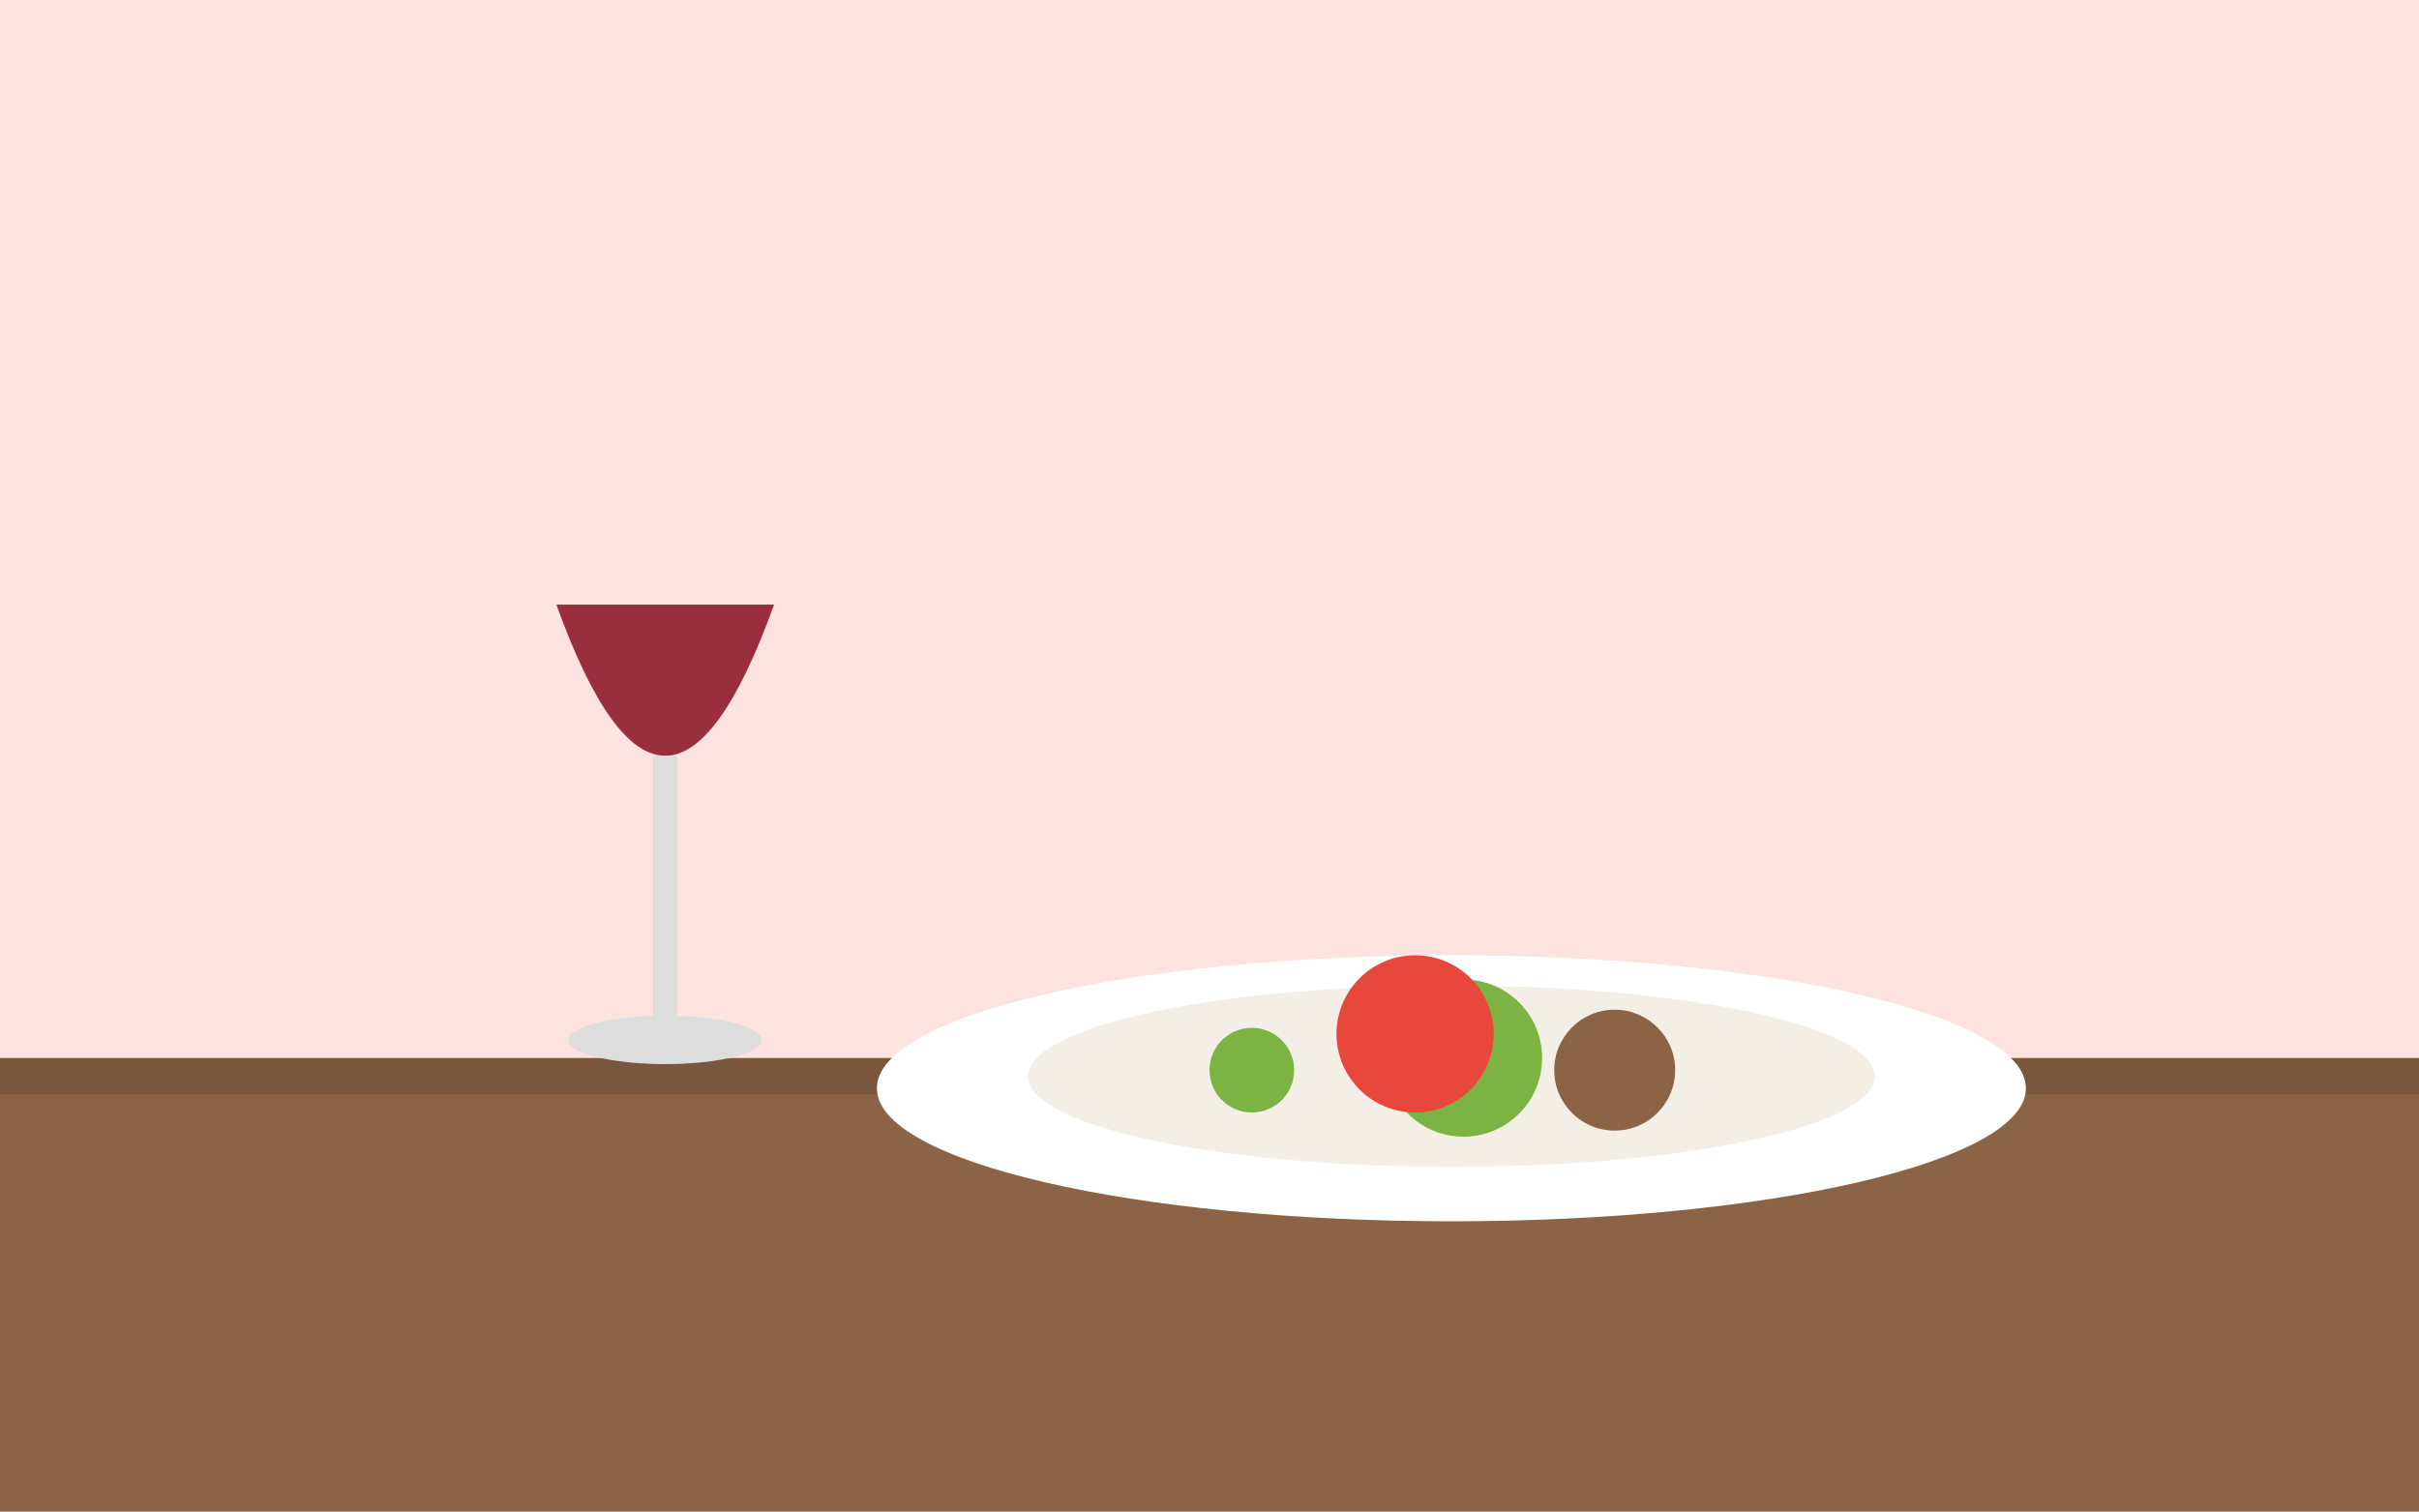
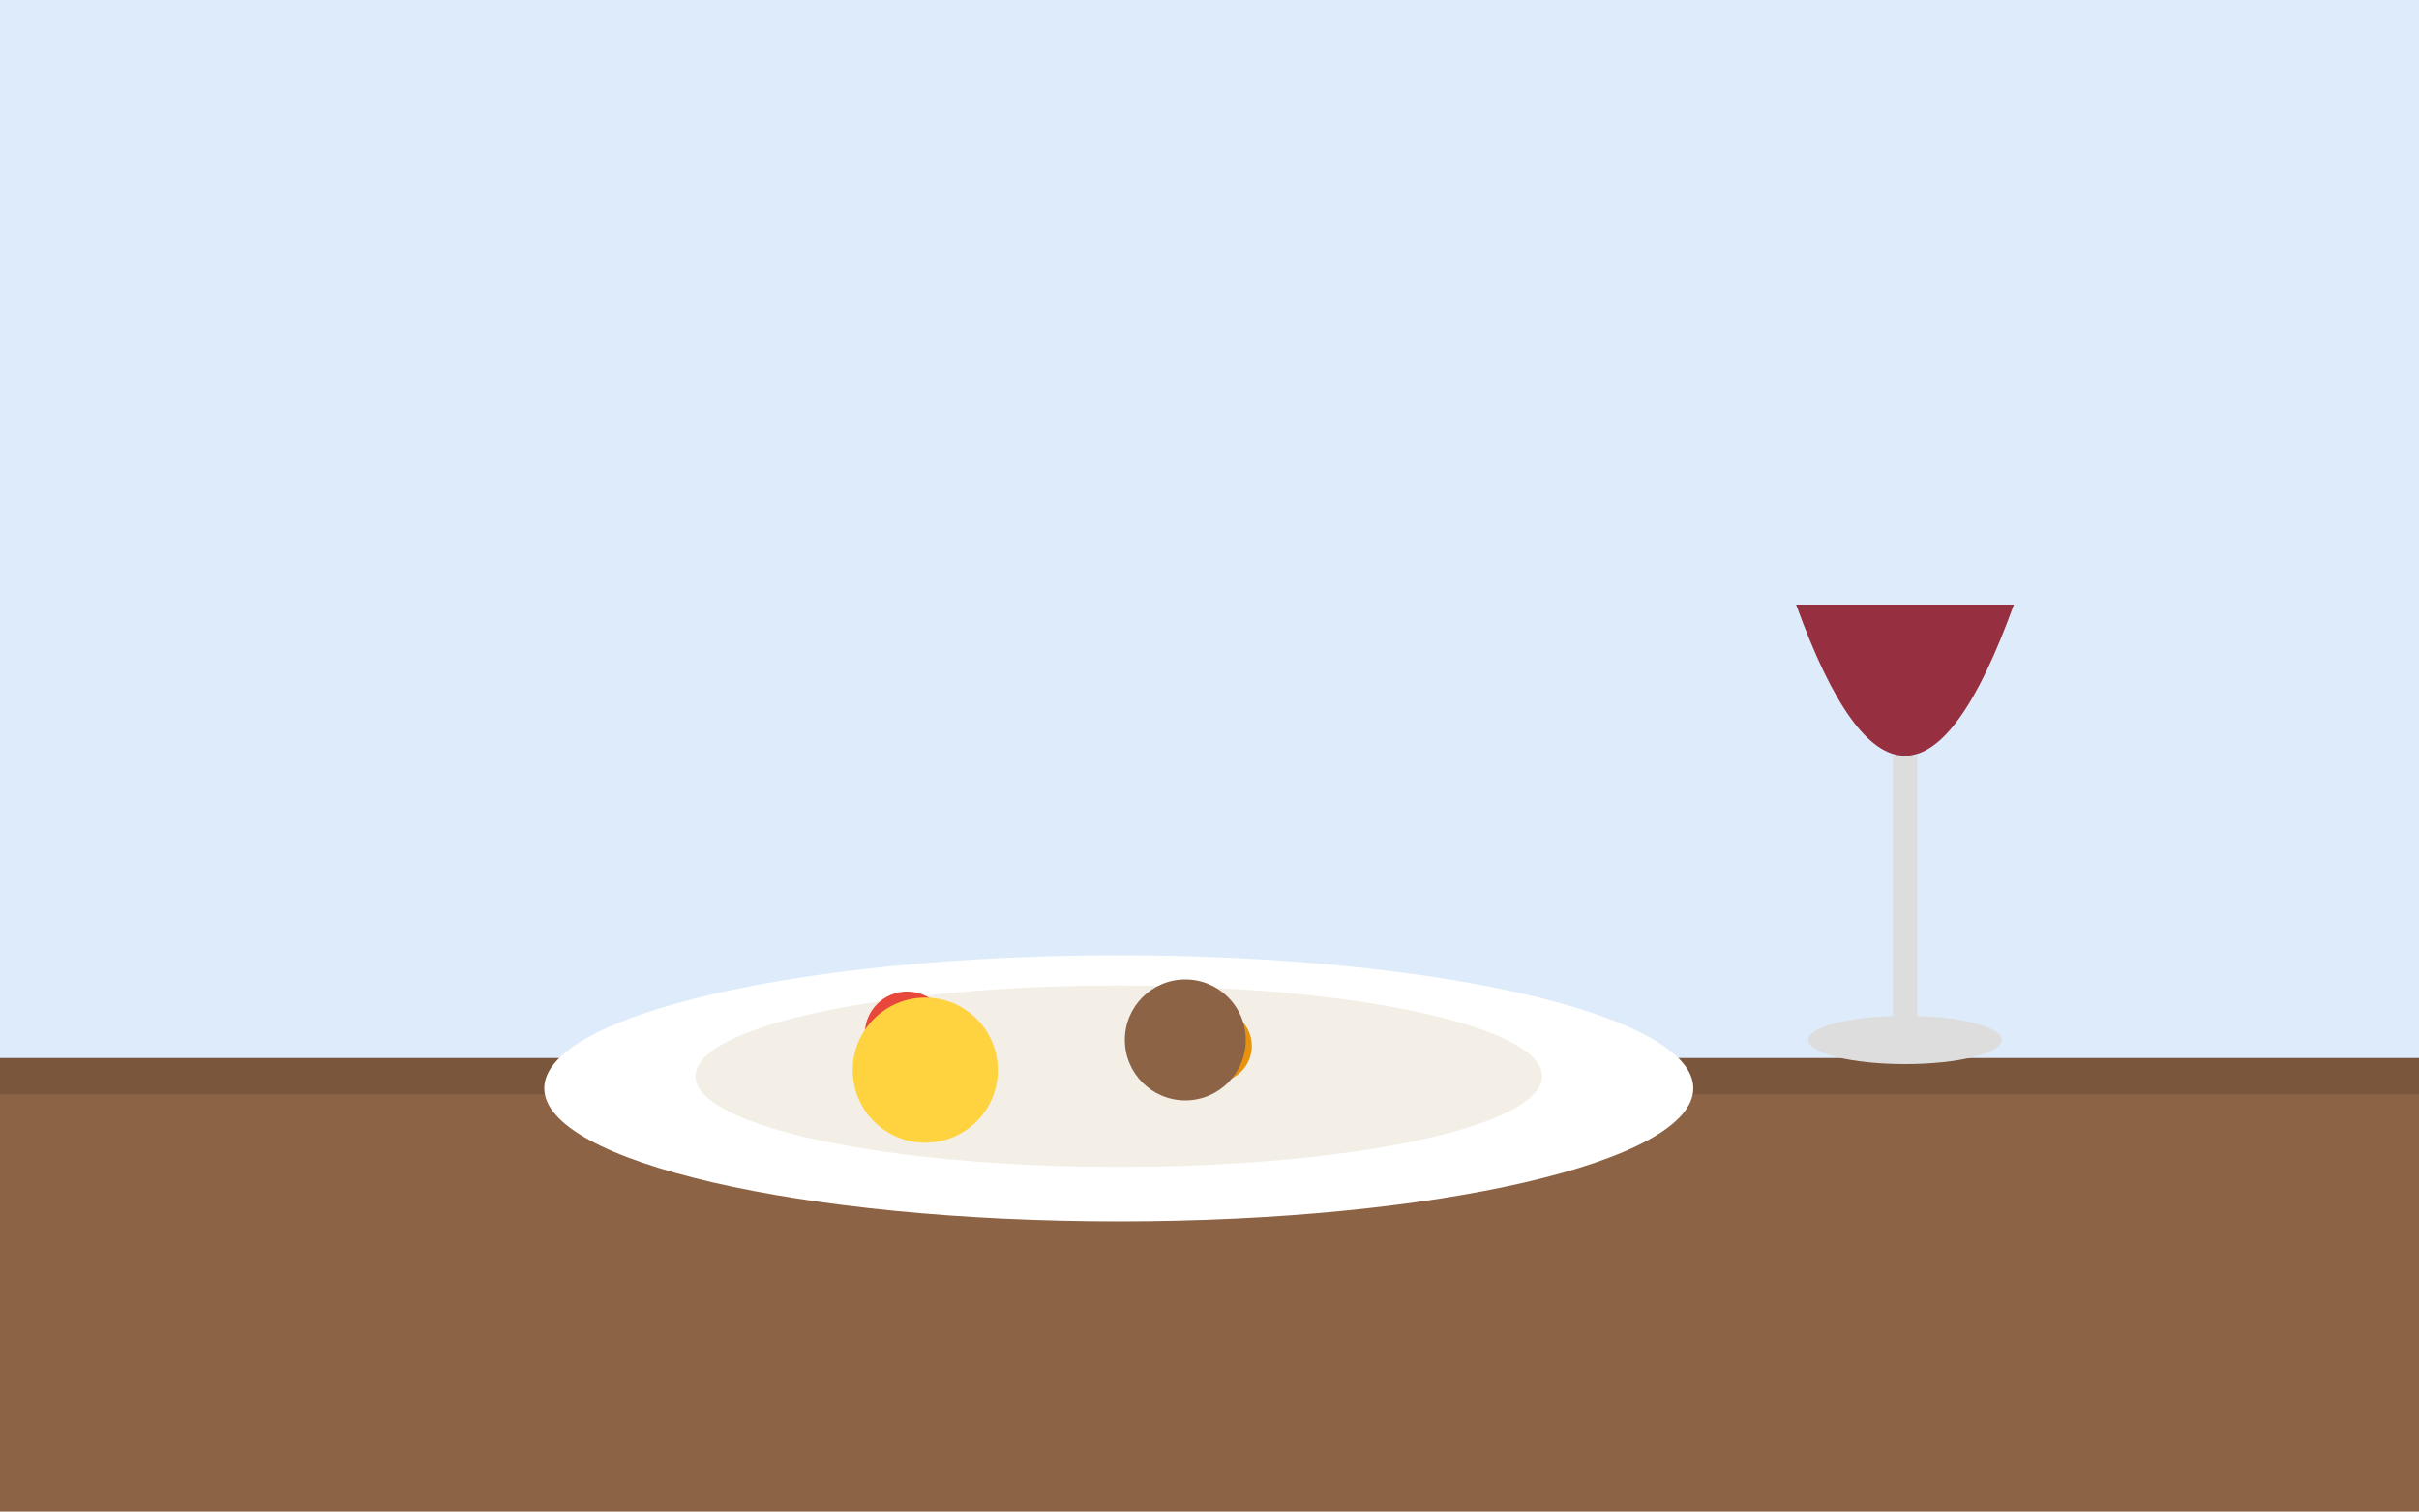
<svg xmlns="http://www.w3.org/2000/svg" viewBox="0 0 400 250" preserveAspectRatio="xMidYMid slice">
-   <rect width="400" height="250" fill="#FDE3DF" />
+   <rect width="400" height="250" fill="#DDEBFA" />
  <rect y="175" width="400" height="75" fill="#8D6346" />
  <rect y="175" width="400" height="6" fill="#00000022" />
-   <ellipse cx="240" cy="180" rx="95" ry="22" fill="#fff" />
-   <ellipse cx="240" cy="178" rx="70" ry="15" fill="#F3EFE7" />
-   <circle cx="242" cy="175" r="13" fill="#7CB342" />
-   <circle cx="207" cy="177" r="7" fill="#7CB342" />
-   <circle cx="234" cy="171" r="13" fill="#E8483B" />
-   <circle cx="267" cy="177" r="10" fill="#8D6346" />
-   <path d="M92 100 Q110 150 128 100Z" fill="#8E1C2B" opacity=".9" />
-   <rect x="108" y="125" width="4" height="45" fill="#ddd" />
-   <ellipse cx="110" cy="172" rx="16" ry="4" fill="#ddd" />
+   <ellipse cx="185" cy="180" rx="95" ry="22" fill="#fff" />
+   <ellipse cx="185" cy="178" rx="70" ry="15" fill="#F3EFE7" />
+   <circle cx="201" cy="173" r="6" fill="#E8930C" />
+   <circle cx="150" cy="171" r="7" fill="#E8483B" />
+   <circle cx="153" cy="177" r="12" fill="#FFD23F" />
+   <circle cx="196" cy="172" r="10" fill="#8D6346" />
+   <path d="M297 100 Q315 150 333 100Z" fill="#8E1C2B" opacity=".9" />
+   <rect x="313" y="125" width="4" height="45" fill="#ddd" />
+   <ellipse cx="315" cy="172" rx="16" ry="4" fill="#ddd" />
</svg>
